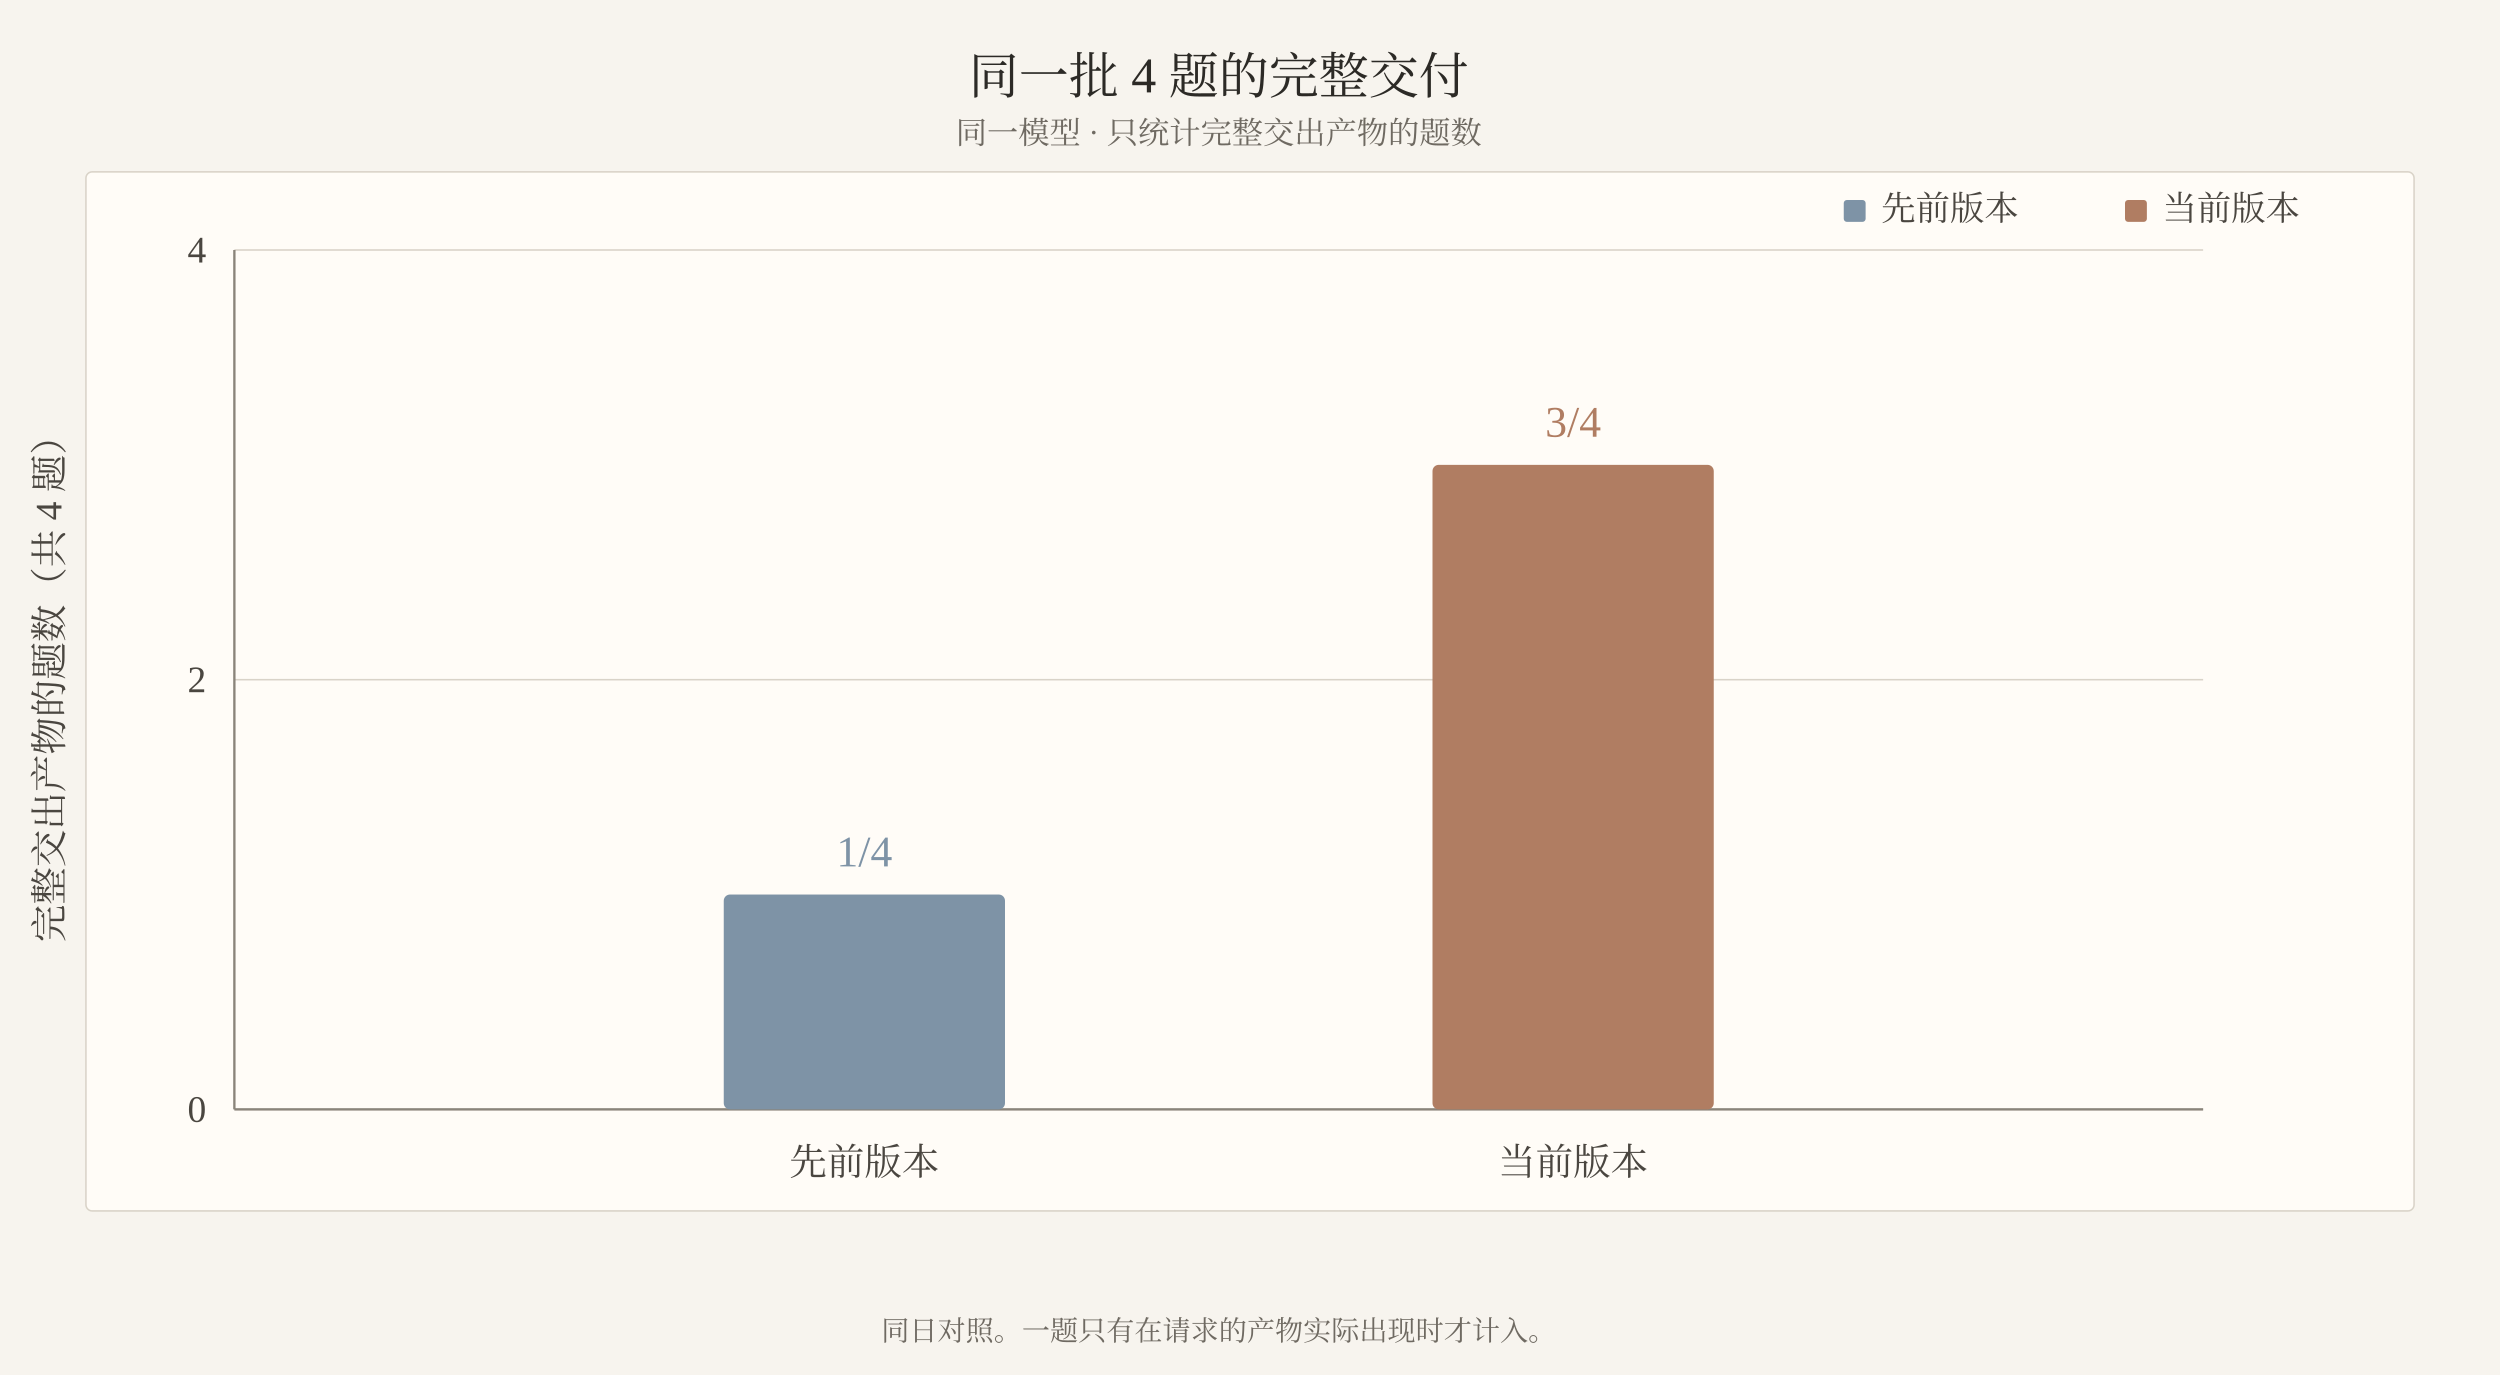
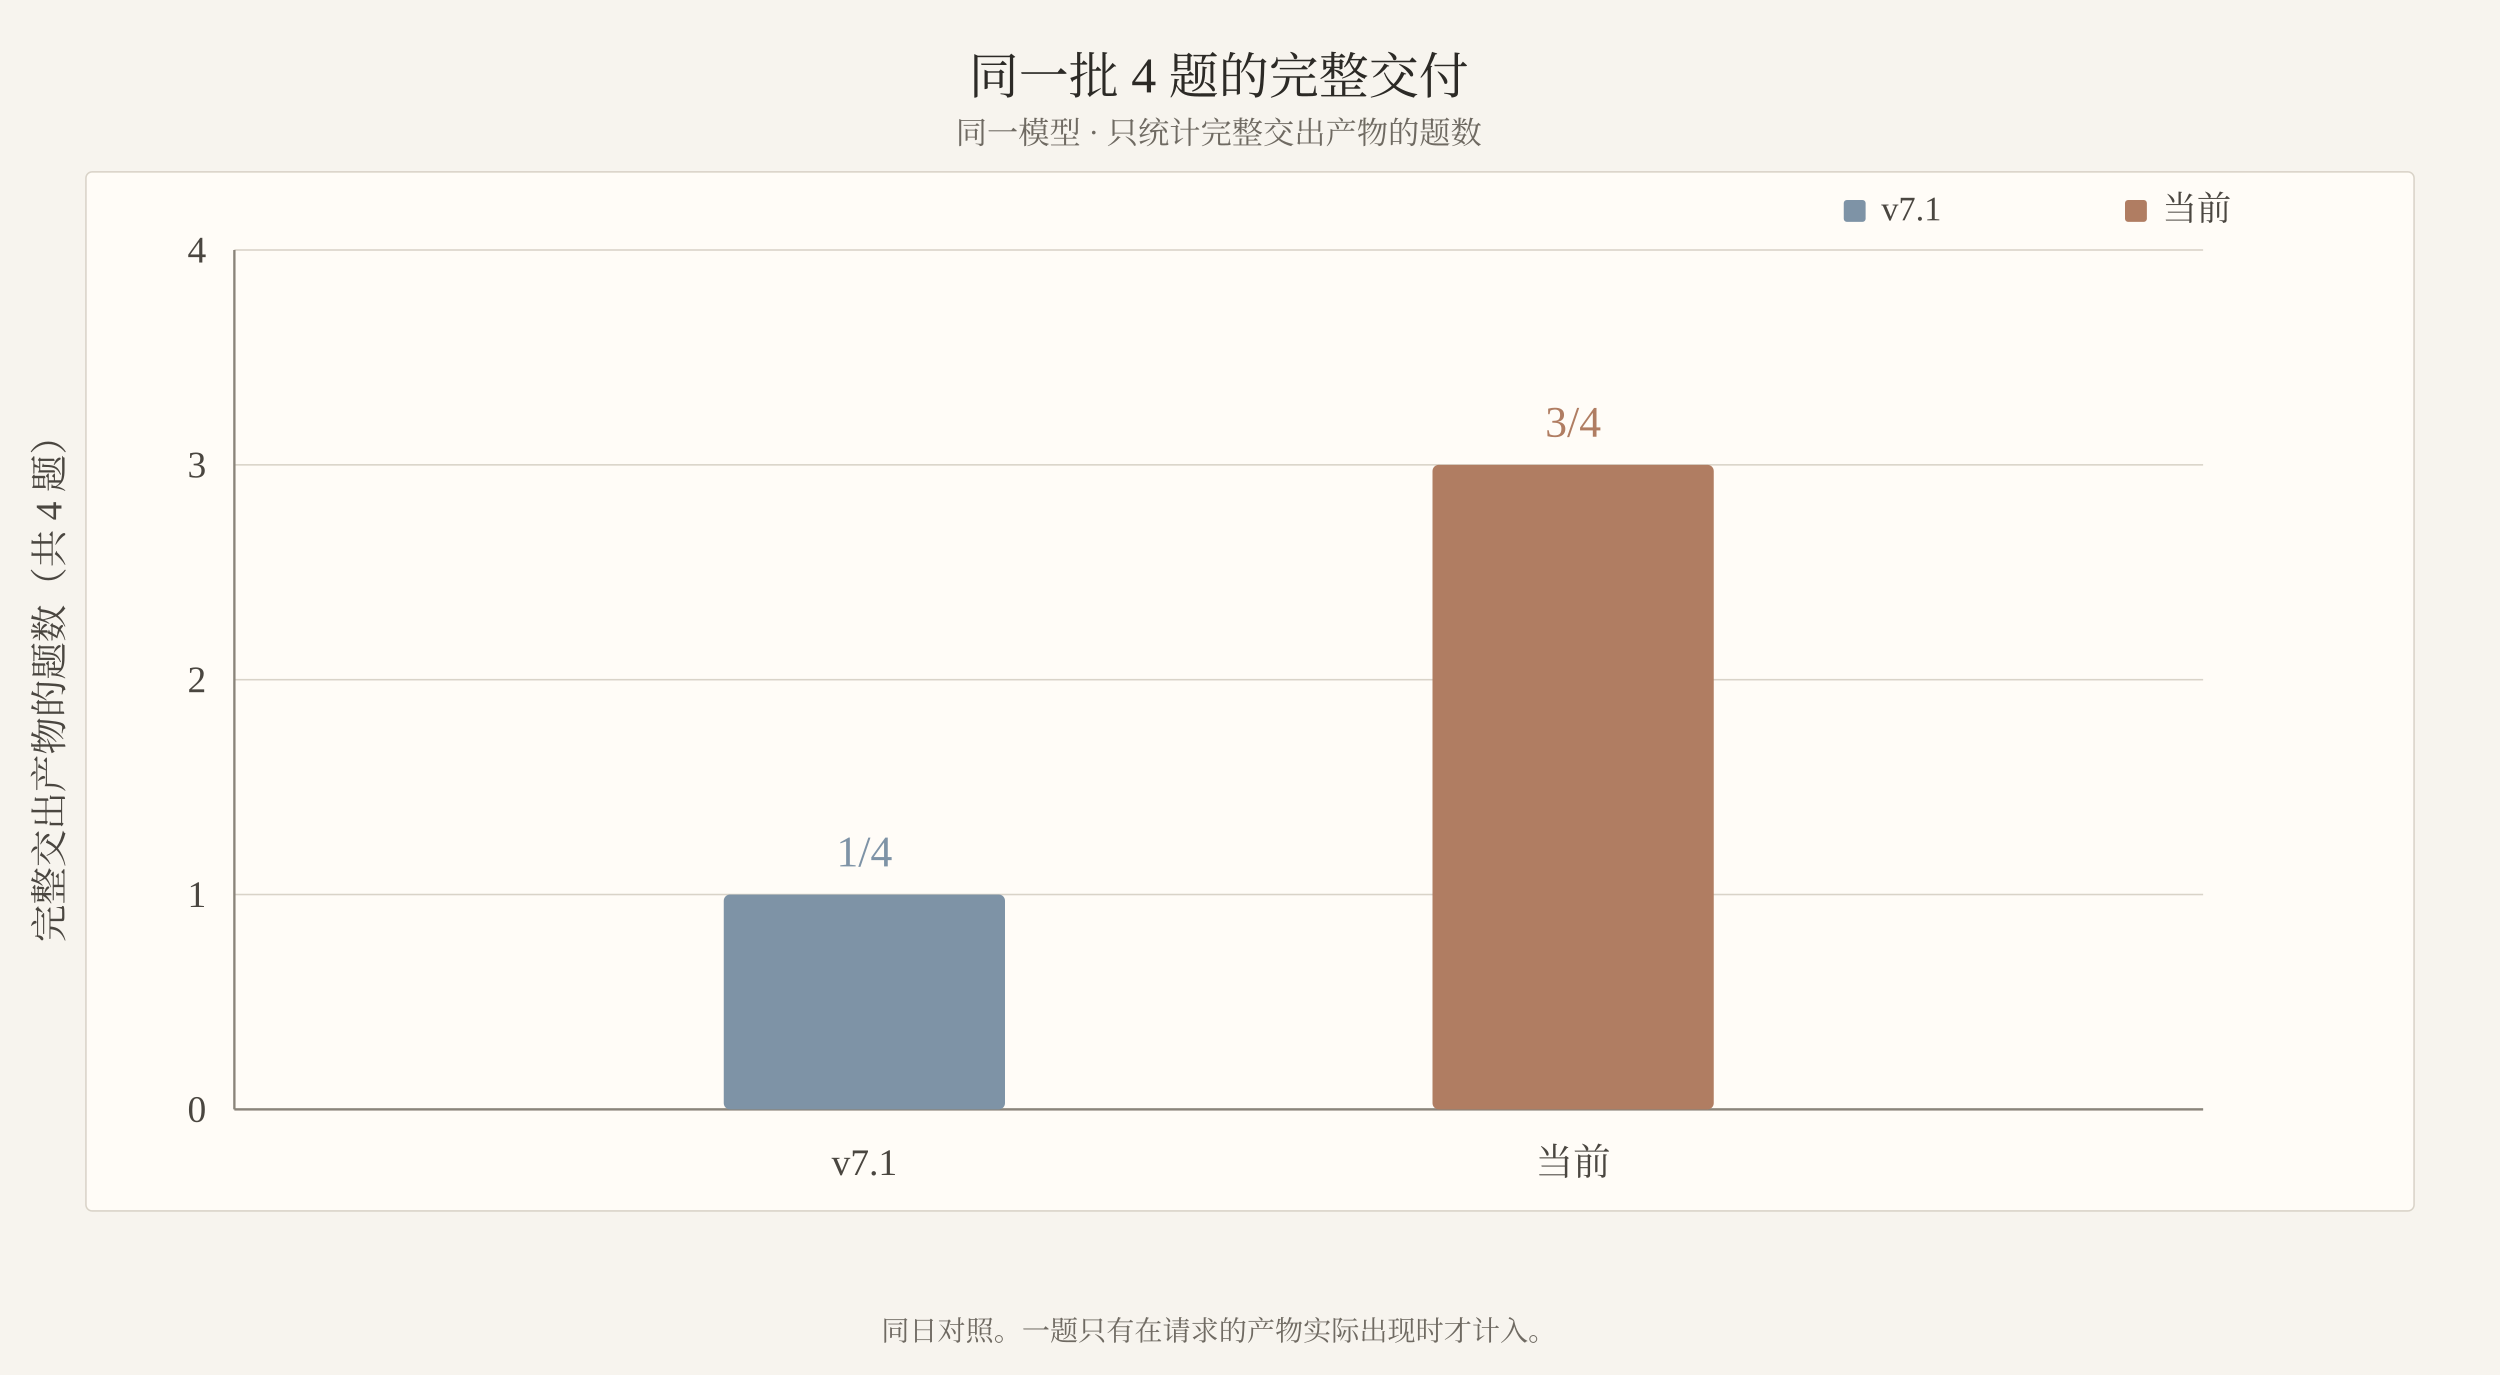
- <svg xmlns="http://www.w3.org/2000/svg" width="1600" height="880" viewBox="0 0 1600 880" role="img" font-family="Charter, Georgia, 'Times New Roman', STSong, 'Songti SC', 'Noto Serif CJK SC', serif">
+ <svg xmlns="http://www.w3.org/2000/svg" width="1600" height="880" viewBox="0 0 1600 880" role="img" aria-labelledby="title desc" font-family="Charter, Georgia, 'Times New Roman', STSong, 'Songti SC', 'Noto Serif CJK SC', serif">
  <rect width="1600" height="880" fill="#F7F4EE" />
  <rect x="55" y="110" width="1490" height="665" rx="4" fill="#FFFcf7" stroke="#D9D3C8" />
  <text x="780" y="60" text-anchor="middle" font-size="32" font-weight="500" fill="#2C2A26">同一批 4 题的完整交付</text>
  <text x="780" y="92" text-anchor="middle" font-size="20" fill="#6F6A62">同一模型 · 只统计完整交出产物的题数</text>
  <line x1="150" y1="710.0" x2="1410" y2="710.0" stroke="#D9D3C8" stroke-width="1" />
  <text x="132" y="718.0" text-anchor="end" font-size="24" fill="#4A4640">0</text>
+   <line x1="150" y1="572.5" x2="1410" y2="572.5" stroke="#D9D3C8" stroke-width="1" />
+   <text x="132" y="580.5" text-anchor="end" font-size="24" fill="#4A4640">1</text>
  <line x1="150" y1="435.0" x2="1410" y2="435.0" stroke="#D9D3C8" stroke-width="1" />
  <text x="132" y="443.0" text-anchor="end" font-size="24" fill="#4A4640">2</text>
+   <line x1="150" y1="297.5" x2="1410" y2="297.5" stroke="#D9D3C8" stroke-width="1" />
+   <text x="132" y="305.5" text-anchor="end" font-size="24" fill="#4A4640">3</text>
  <line x1="150" y1="160.0" x2="1410" y2="160.0" stroke="#D9D3C8" stroke-width="1" />
  <text x="132" y="168.0" text-anchor="end" font-size="24" fill="#4A4640">4</text>
  <line x1="150" y1="160" x2="150" y2="710.0" stroke="#8A847A" stroke-width="1.5" />
  <line x1="150" y1="710.0" x2="1410" y2="710.0" stroke="#8A847A" stroke-width="1.5" />
  <text x="40" y="435" transform="rotate(-90 40 435)" text-anchor="middle" font-size="24" fill="#4A4640">完整交出产物的题数（共 4 题）</text>
  <rect x="463.2" y="572.5" width="180" height="137.5" rx="4" fill="#7E93A6" />
  <text x="553.2" y="554.5" text-anchor="middle" font-size="28" font-weight="500" fill="#7E93A6">1/4</text>
-   <text x="553.2" y="752.0" text-anchor="middle" font-size="24" fill="#4A4640">先前版本</text>
+   <text x="553.2" y="752.0" text-anchor="middle" font-size="24" fill="#4A4640">v7.1</text>
  <rect x="916.8" y="297.5" width="180" height="412.5" rx="4" fill="#B07D62" />
  <text x="1006.8" y="279.5" text-anchor="middle" font-size="28" font-weight="500" fill="#B07D62">3/4</text>
-   <text x="1006.8" y="752.0" text-anchor="middle" font-size="24" fill="#4A4640">当前版本</text>
+   <text x="1006.8" y="752.0" text-anchor="middle" font-size="24" fill="#4A4640">当前</text>
  <rect x="1180" y="128" width="14" height="14" rx="2" fill="#7E93A6" />
-   <text x="1204" y="141" font-size="22" fill="#4A4640">先前版本</text>
+   <text x="1204" y="141" font-size="22" fill="#4A4640">v7.1</text>
  <rect x="1360" y="128" width="14" height="14" rx="2" fill="#B07D62" />
-   <text x="1384" y="141" font-size="22" fill="#4A4640">当前版本</text>
+   <text x="1384" y="141" font-size="22" fill="#4A4640">当前</text>
  <text x="780" y="858" text-anchor="middle" font-size="18" fill="#6F6A62">同日对照。一题只有在请求的产物实际出现时才计入。</text>
</svg>
